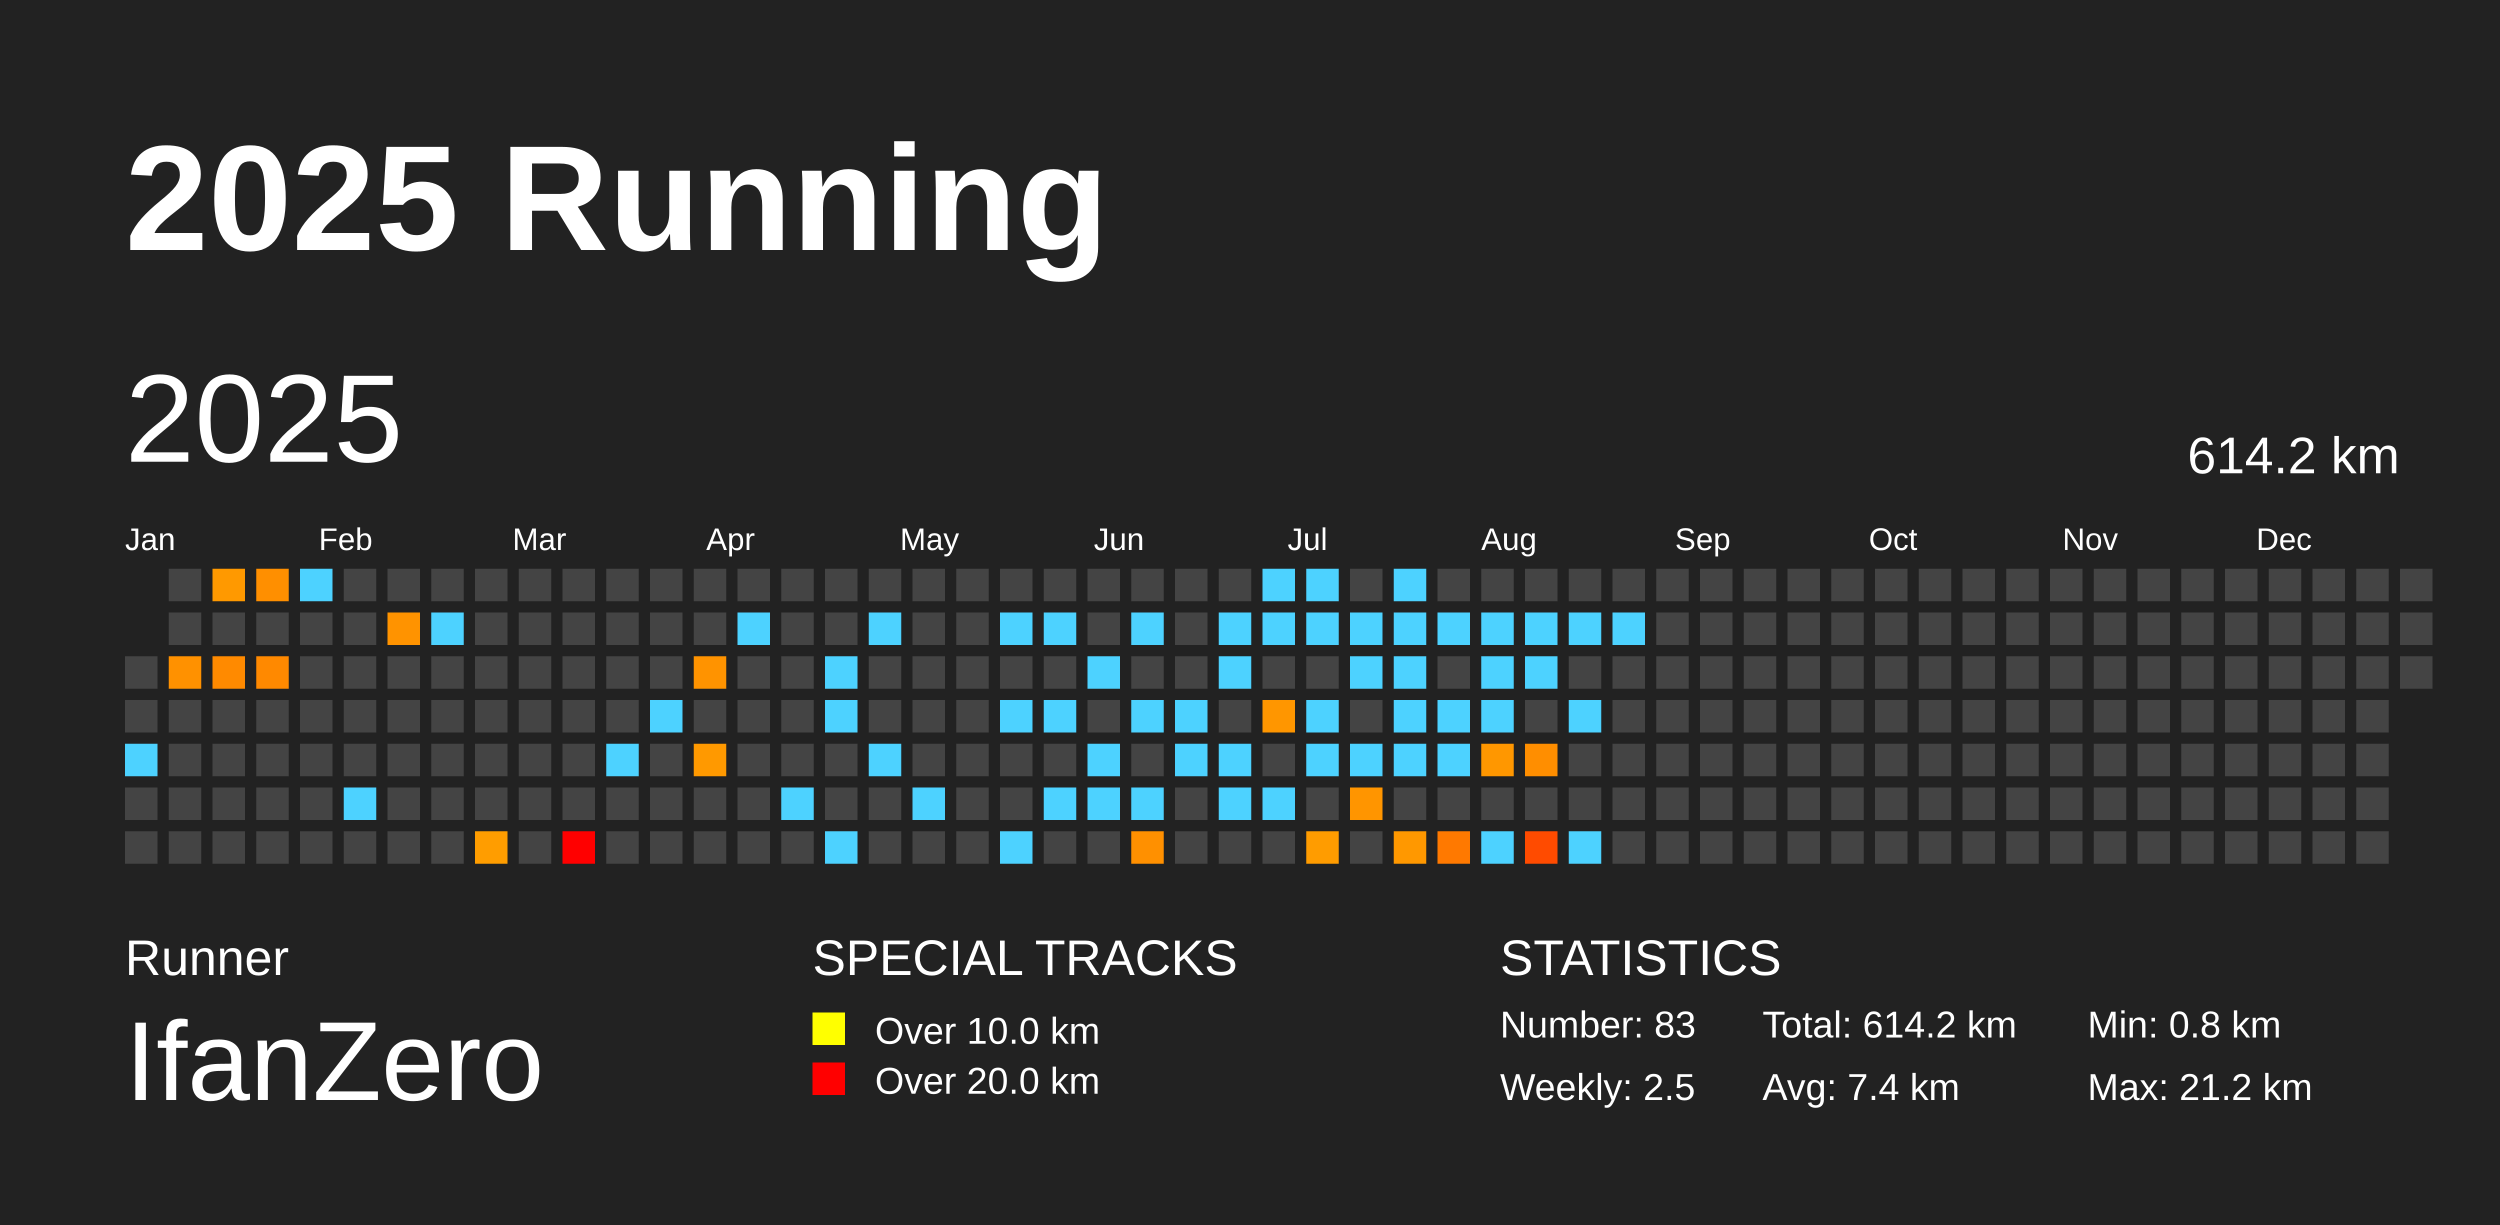
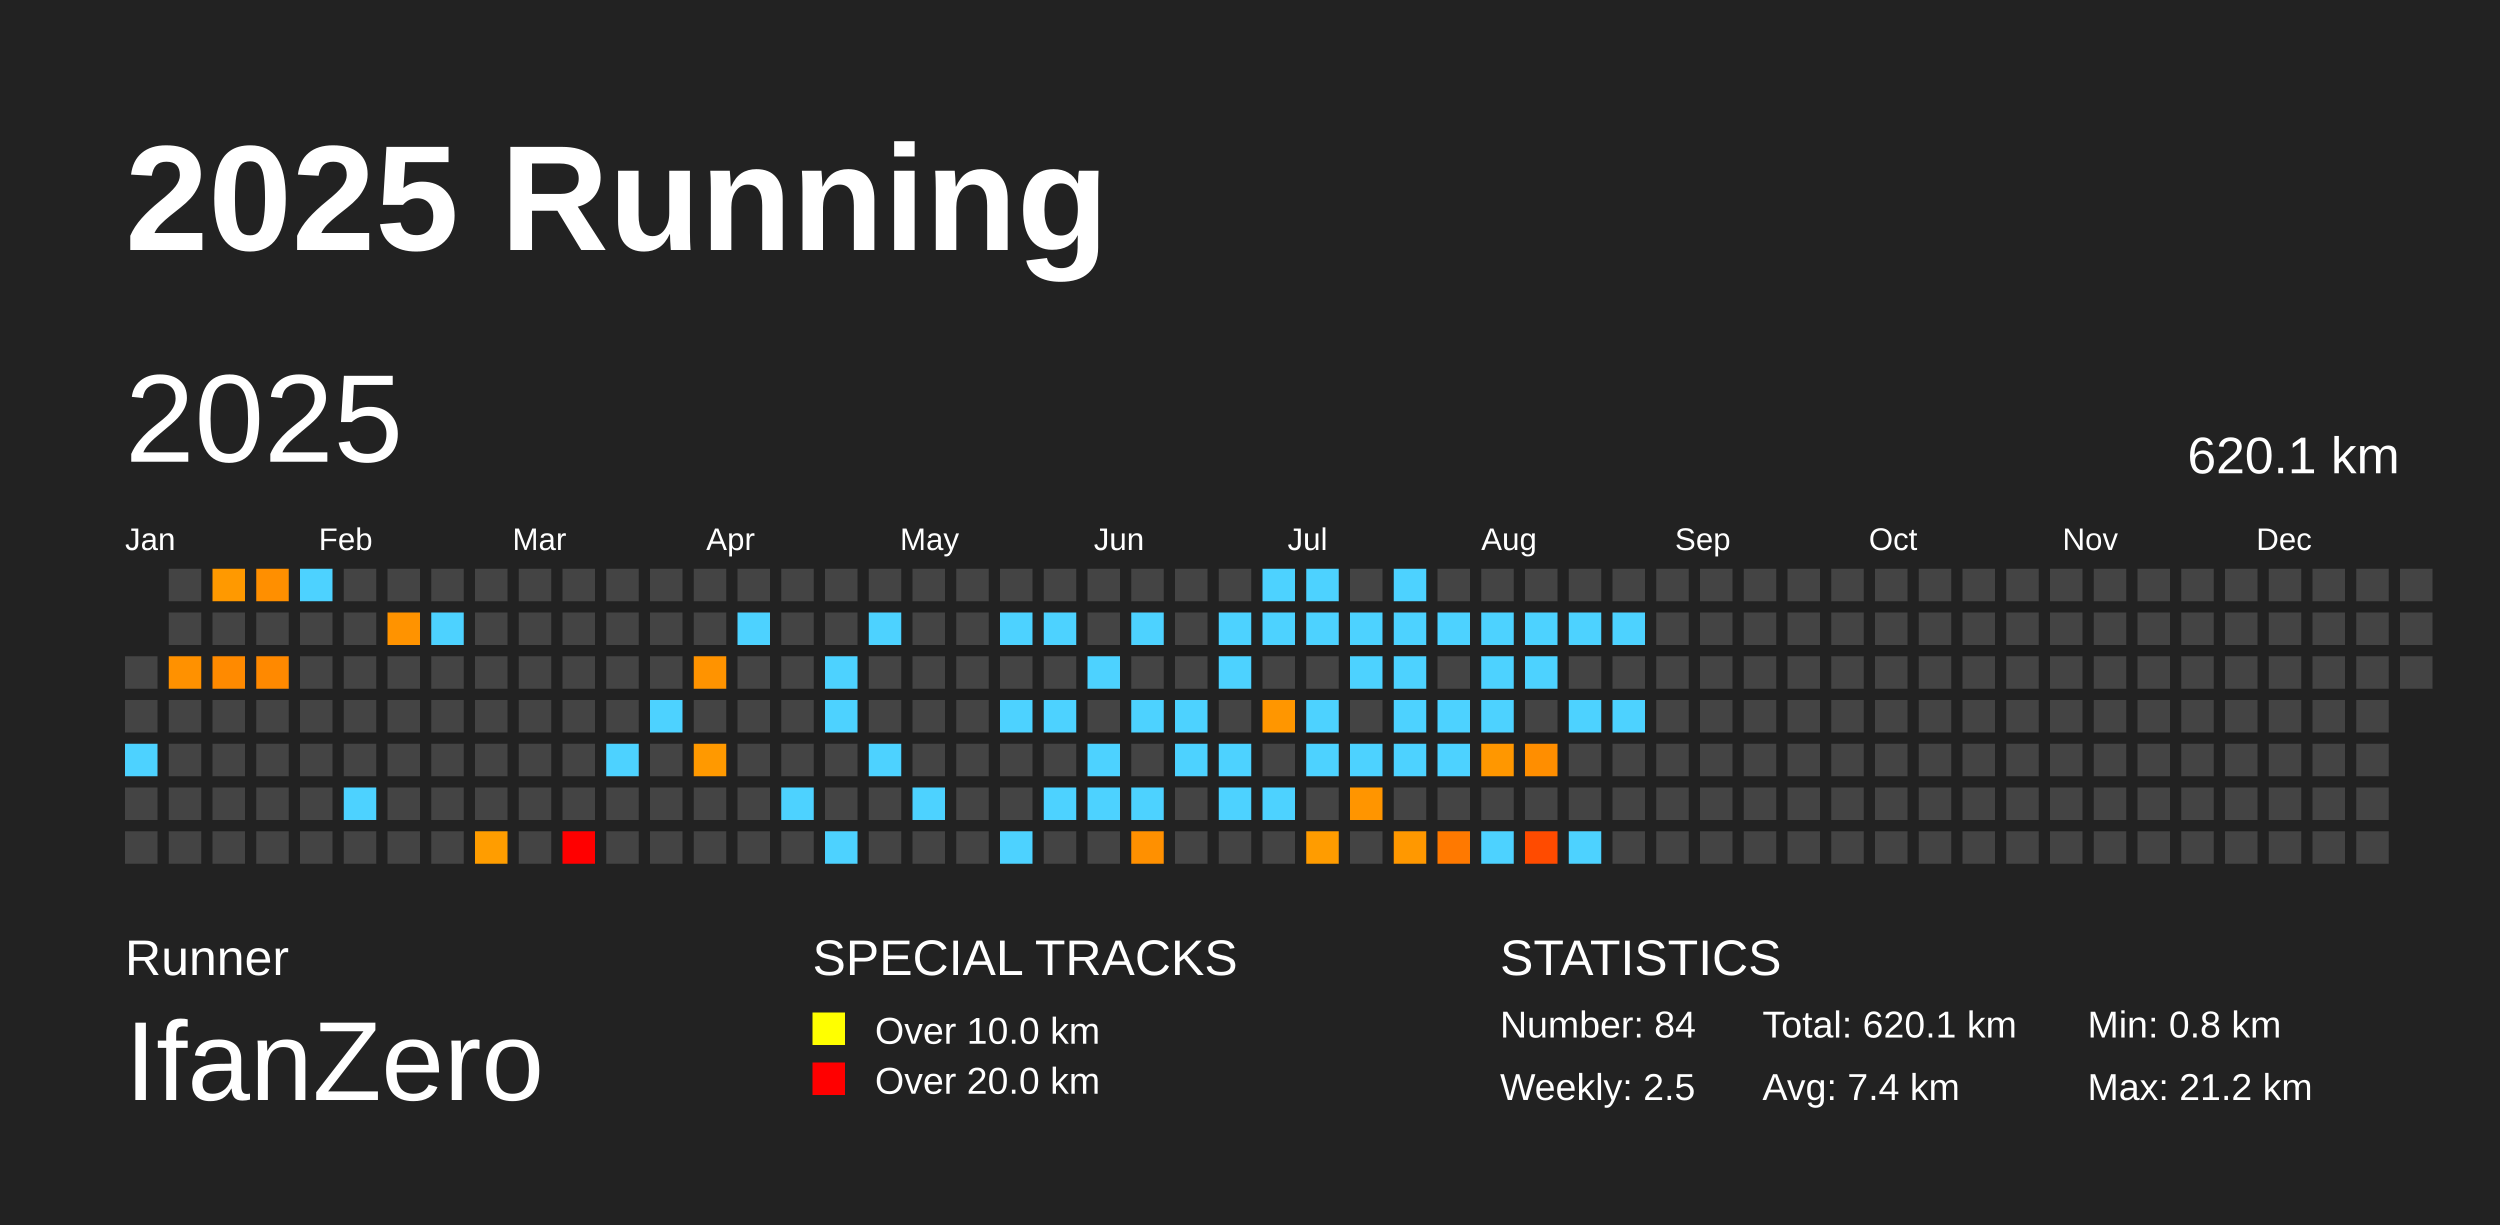
<svg xmlns="http://www.w3.org/2000/svg" baseProfile="full" height="98mm" version="1.1" viewBox="0,0,200,98" width="200mm">
  <defs />
  <rect fill="#222222" height="98" width="200" x="0" y="0" />
  <text fill="#FFFFFF" style="font-size:12px; font-family:Arial; font-weight:bold;" x="10" y="20">2025 Running</text>
  <text fill="#FFFFFF" style="font-size:4px; font-family:Arial" x="10" y="78">Runner</text>
  <text fill="#FFFFFF" style="font-size:9px; font-family:Arial" x="10" y="88">IfanZero</text>
  <text fill="#FFFFFF" style="font-size:4px; font-family:Arial" x="65" y="78">SPECIAL TRACKS</text>
  <rect fill="yellow" height="2.6" width="2.6" x="65" y="81" />
  <text fill="#FFFFFF" style="font-size:3px; font-family:Arial" x="70" y="83.5">Over 10.0 km</text>
  <rect fill="red" height="2.6" width="2.6" x="65" y="85" />
  <text fill="#FFFFFF" style="font-size:3px; font-family:Arial" x="70" y="87.5">Over 20.0 km</text>
  <text fill="#FFFFFF" style="font-size:4px; font-family:Arial" x="120" y="78">STATISTICS</text>
-   <text fill="#FFFFFF" style="font-size:3px; font-family:Arial" x="120" y="83">Number: 83</text>
+   <text fill="#FFFFFF" style="font-size:3px; font-family:Arial" x="120" y="83">Number: 84</text>
  <text fill="#FFFFFF" style="font-size:3px; font-family:Arial" x="120" y="88">Weekly: 2.5</text>
-   <text fill="#FFFFFF" style="font-size:3px; font-family:Arial" x="141" y="83">Total: 614.2 km</text>
+   <text fill="#FFFFFF" style="font-size:3px; font-family:Arial" x="141" y="83">Total: 620.1 km</text>
  <text fill="#FFFFFF" style="font-size:3px; font-family:Arial" x="141" y="88">Avg: 7.4 km</text>
  <text fill="#FFFFFF" style="font-size:3px; font-family:Arial" x="167" y="83">Min: 0.8 km</text>
  <text fill="#FFFFFF" style="font-size:3px; font-family:Arial" x="167" y="88">Max: 21.2 km</text>
  <text dominant-baseline="hanging" fill="#FFFFFF" style="font-size:10.0px; font-family:Arial;" x="10" y="30">2025</text>
-   <text dominant-baseline="hanging" fill="#FFFFFF" style="font-size:4.125px; font-family:Arial;" x="175" y="35">614.2 km</text>
+   <text dominant-baseline="hanging" fill="#FFFFFF" style="font-size:4.125px; font-family:Arial;" x="175" y="35">620.1 km</text>
  <text fill="#FFFFFF" style="font-size:2.5px; font-family:Arial" x="10.0" y="44">Jan</text>
  <text fill="#FFFFFF" style="font-size:2.5px; font-family:Arial" x="25.5" y="44">Feb</text>
  <text fill="#FFFFFF" style="font-size:2.5px; font-family:Arial" x="41.0" y="44">Mar</text>
  <text fill="#FFFFFF" style="font-size:2.5px; font-family:Arial" x="56.5" y="44">Apr</text>
  <text fill="#FFFFFF" style="font-size:2.5px; font-family:Arial" x="72.0" y="44">May</text>
  <text fill="#FFFFFF" style="font-size:2.5px; font-family:Arial" x="87.5" y="44">Jun</text>
  <text fill="#FFFFFF" style="font-size:2.5px; font-family:Arial" x="103.0" y="44">Jul</text>
  <text fill="#FFFFFF" style="font-size:2.5px; font-family:Arial" x="118.5" y="44">Aug</text>
  <text fill="#FFFFFF" style="font-size:2.5px; font-family:Arial" x="134.0" y="44">Sep</text>
  <text fill="#FFFFFF" style="font-size:2.5px; font-family:Arial" x="149.5" y="44">Oct</text>
  <text fill="#FFFFFF" style="font-size:2.5px; font-family:Arial" x="165.0" y="44">Nov</text>
  <text fill="#FFFFFF" style="font-size:2.5px; font-family:Arial" x="180.5" y="44">Dec</text>
  <rect fill="#444444" height="2.6" width="2.6" x="10.0" y="52.5" />
  <rect fill="#444444" height="2.6" width="2.6" x="10.0" y="56.0" />
  <rect fill="#4dd2ff" height="2.6" width="2.6" x="10.0" y="59.5" />
  <rect fill="#444444" height="2.6" width="2.6" x="10.0" y="63.0" />
  <rect fill="#444444" height="2.6" width="2.6" x="10.0" y="66.5" />
  <rect fill="#444444" height="2.6" width="2.6" x="13.5" y="45.5" />
  <rect fill="#444444" height="2.6" width="2.6" x="13.5" y="49.0" />
  <rect fill="#ff9100" height="2.6" width="2.6" x="13.5" y="52.5" />
  <rect fill="#444444" height="2.6" width="2.6" x="13.5" y="56.0" />
  <rect fill="#444444" height="2.6" width="2.6" x="13.5" y="59.5" />
  <rect fill="#444444" height="2.6" width="2.6" x="13.5" y="63.0" />
  <rect fill="#444444" height="2.6" width="2.6" x="13.5" y="66.5" />
  <rect fill="#ff9900" height="2.6" width="2.6" x="17.0" y="45.5" />
  <rect fill="#444444" height="2.6" width="2.6" x="17.0" y="49.0" />
  <rect fill="#ff8a00" height="2.6" width="2.6" x="17.0" y="52.5" />
  <rect fill="#444444" height="2.6" width="2.6" x="17.0" y="56.0" />
  <rect fill="#444444" height="2.6" width="2.6" x="17.0" y="59.5" />
  <rect fill="#444444" height="2.6" width="2.6" x="17.0" y="63.0" />
  <rect fill="#444444" height="2.6" width="2.6" x="17.0" y="66.5" />
  <rect fill="#ff8f00" height="2.6" width="2.6" x="20.5" y="45.5" />
  <rect fill="#444444" height="2.6" width="2.6" x="20.5" y="49.0" />
  <rect fill="#ff8900" height="2.6" width="2.6" x="20.5" y="52.5" />
  <rect fill="#444444" height="2.6" width="2.6" x="20.5" y="56.0" />
  <rect fill="#444444" height="2.6" width="2.6" x="20.5" y="59.5" />
  <rect fill="#444444" height="2.6" width="2.6" x="20.5" y="63.0" />
  <rect fill="#444444" height="2.6" width="2.6" x="20.5" y="66.5" />
  <rect fill="#4dd2ff" height="2.6" width="2.6" x="24.0" y="45.5" />
  <rect fill="#444444" height="2.6" width="2.6" x="24.0" y="49.0" />
  <rect fill="#444444" height="2.6" width="2.6" x="24.0" y="52.5" />
  <rect fill="#444444" height="2.6" width="2.6" x="24.0" y="56.0" />
  <rect fill="#444444" height="2.6" width="2.6" x="24.0" y="59.5" />
  <rect fill="#444444" height="2.6" width="2.6" x="24.0" y="63.0" />
  <rect fill="#444444" height="2.6" width="2.6" x="24.0" y="66.5" />
  <rect fill="#444444" height="2.6" width="2.6" x="27.5" y="45.5" />
  <rect fill="#444444" height="2.6" width="2.6" x="27.5" y="49.0" />
  <rect fill="#444444" height="2.6" width="2.6" x="27.5" y="52.5" />
  <rect fill="#444444" height="2.6" width="2.6" x="27.5" y="56.0" />
  <rect fill="#444444" height="2.6" width="2.6" x="27.5" y="59.5" />
  <rect fill="#4dd2ff" height="2.6" width="2.6" x="27.5" y="63.0" />
  <rect fill="#444444" height="2.6" width="2.6" x="27.5" y="66.5" />
  <rect fill="#444444" height="2.6" width="2.6" x="31.0" y="45.5" />
  <rect fill="#ff9300" height="2.6" width="2.6" x="31.0" y="49.0" />
  <rect fill="#444444" height="2.6" width="2.6" x="31.0" y="52.5" />
  <rect fill="#444444" height="2.6" width="2.6" x="31.0" y="56.0" />
  <rect fill="#444444" height="2.6" width="2.6" x="31.0" y="59.5" />
  <rect fill="#444444" height="2.6" width="2.6" x="31.0" y="63.0" />
  <rect fill="#444444" height="2.6" width="2.6" x="31.0" y="66.5" />
  <rect fill="#444444" height="2.6" width="2.6" x="34.5" y="45.5" />
  <rect fill="#4dd2ff" height="2.6" width="2.6" x="34.5" y="49.0" />
  <rect fill="#444444" height="2.6" width="2.6" x="34.5" y="52.5" />
  <rect fill="#444444" height="2.6" width="2.6" x="34.5" y="56.0" />
  <rect fill="#444444" height="2.6" width="2.6" x="34.5" y="59.5" />
  <rect fill="#444444" height="2.6" width="2.6" x="34.5" y="63.0" />
  <rect fill="#444444" height="2.6" width="2.6" x="34.5" y="66.5" />
  <rect fill="#444444" height="2.6" width="2.6" x="38.0" y="45.5" />
  <rect fill="#444444" height="2.6" width="2.6" x="38.0" y="49.0" />
  <rect fill="#444444" height="2.6" width="2.6" x="38.0" y="52.5" />
  <rect fill="#444444" height="2.6" width="2.6" x="38.0" y="56.0" />
  <rect fill="#444444" height="2.6" width="2.6" x="38.0" y="59.5" />
  <rect fill="#444444" height="2.6" width="2.6" x="38.0" y="63.0" />
  <rect fill="#ff9d00" height="2.6" width="2.6" x="38.0" y="66.5" />
  <rect fill="#444444" height="2.6" width="2.6" x="41.5" y="45.5" />
  <rect fill="#444444" height="2.6" width="2.6" x="41.5" y="49.0" />
  <rect fill="#444444" height="2.6" width="2.6" x="41.5" y="52.5" />
  <rect fill="#444444" height="2.6" width="2.6" x="41.5" y="56.0" />
  <rect fill="#444444" height="2.6" width="2.6" x="41.5" y="59.5" />
  <rect fill="#444444" height="2.6" width="2.6" x="41.5" y="63.0" />
  <rect fill="#444444" height="2.6" width="2.6" x="41.5" y="66.5" />
  <rect fill="#444444" height="2.6" width="2.6" x="45.0" y="45.5" />
  <rect fill="#444444" height="2.6" width="2.6" x="45.0" y="49.0" />
  <rect fill="#444444" height="2.6" width="2.6" x="45.0" y="52.5" />
  <rect fill="#444444" height="2.6" width="2.6" x="45.0" y="56.0" />
  <rect fill="#444444" height="2.6" width="2.6" x="45.0" y="59.5" />
  <rect fill="#444444" height="2.6" width="2.6" x="45.0" y="63.0" />
  <rect fill="red" height="2.6" width="2.6" x="45.0" y="66.5" />
  <rect fill="#444444" height="2.6" width="2.6" x="48.5" y="45.5" />
  <rect fill="#444444" height="2.6" width="2.6" x="48.5" y="49.0" />
  <rect fill="#444444" height="2.6" width="2.6" x="48.5" y="52.5" />
  <rect fill="#444444" height="2.6" width="2.6" x="48.5" y="56.0" />
  <rect fill="#4dd2ff" height="2.6" width="2.6" x="48.5" y="59.5" />
  <rect fill="#444444" height="2.6" width="2.6" x="48.5" y="63.0" />
  <rect fill="#444444" height="2.6" width="2.6" x="48.5" y="66.5" />
  <rect fill="#444444" height="2.6" width="2.6" x="52.0" y="45.5" />
  <rect fill="#444444" height="2.6" width="2.6" x="52.0" y="49.0" />
  <rect fill="#444444" height="2.6" width="2.6" x="52.0" y="52.5" />
  <rect fill="#4dd2ff" height="2.6" width="2.6" x="52.0" y="56.0" />
  <rect fill="#444444" height="2.6" width="2.6" x="52.0" y="59.5" />
  <rect fill="#444444" height="2.6" width="2.6" x="52.0" y="63.0" />
  <rect fill="#444444" height="2.6" width="2.6" x="52.0" y="66.5" />
  <rect fill="#444444" height="2.6" width="2.6" x="55.5" y="45.5" />
  <rect fill="#444444" height="2.6" width="2.6" x="55.5" y="49.0" />
  <rect fill="#ff9300" height="2.6" width="2.6" x="55.5" y="52.5" />
  <rect fill="#444444" height="2.6" width="2.6" x="55.5" y="56.0" />
  <rect fill="#ff9900" height="2.6" width="2.6" x="55.5" y="59.5" />
  <rect fill="#444444" height="2.6" width="2.6" x="55.5" y="63.0" />
  <rect fill="#444444" height="2.6" width="2.6" x="55.5" y="66.5" />
  <rect fill="#444444" height="2.6" width="2.6" x="59.0" y="45.5" />
  <rect fill="#4dd2ff" height="2.6" width="2.6" x="59.0" y="49.0" />
  <rect fill="#444444" height="2.6" width="2.6" x="59.0" y="52.5" />
  <rect fill="#444444" height="2.6" width="2.6" x="59.0" y="56.0" />
  <rect fill="#444444" height="2.6" width="2.6" x="59.0" y="59.5" />
  <rect fill="#444444" height="2.6" width="2.6" x="59.0" y="63.0" />
  <rect fill="#444444" height="2.6" width="2.6" x="59.0" y="66.5" />
  <rect fill="#444444" height="2.6" width="2.6" x="62.5" y="45.5" />
  <rect fill="#444444" height="2.6" width="2.6" x="62.5" y="49.0" />
  <rect fill="#444444" height="2.6" width="2.6" x="62.5" y="52.5" />
  <rect fill="#444444" height="2.6" width="2.6" x="62.5" y="56.0" />
  <rect fill="#444444" height="2.6" width="2.6" x="62.5" y="59.5" />
  <rect fill="#4dd2ff" height="2.6" width="2.6" x="62.5" y="63.0" />
  <rect fill="#444444" height="2.6" width="2.6" x="62.5" y="66.5" />
  <rect fill="#444444" height="2.6" width="2.6" x="66.0" y="45.5" />
  <rect fill="#444444" height="2.6" width="2.6" x="66.0" y="49.0" />
  <rect fill="#4dd2ff" height="2.6" width="2.6" x="66.0" y="52.5" />
  <rect fill="#4dd2ff" height="2.6" width="2.6" x="66.0" y="56.0" />
  <rect fill="#444444" height="2.6" width="2.6" x="66.0" y="59.5" />
  <rect fill="#444444" height="2.6" width="2.6" x="66.0" y="63.0" />
  <rect fill="#4dd2ff" height="2.6" width="2.6" x="66.0" y="66.5" />
  <rect fill="#444444" height="2.6" width="2.6" x="69.5" y="45.5" />
  <rect fill="#4dd2ff" height="2.6" width="2.6" x="69.5" y="49.0" />
  <rect fill="#444444" height="2.6" width="2.6" x="69.5" y="52.5" />
  <rect fill="#444444" height="2.6" width="2.6" x="69.5" y="56.0" />
  <rect fill="#4dd2ff" height="2.6" width="2.6" x="69.5" y="59.5" />
  <rect fill="#444444" height="2.6" width="2.6" x="69.5" y="63.0" />
  <rect fill="#444444" height="2.6" width="2.6" x="69.5" y="66.5" />
  <rect fill="#444444" height="2.6" width="2.6" x="73.0" y="45.5" />
  <rect fill="#444444" height="2.6" width="2.6" x="73.0" y="49.0" />
  <rect fill="#444444" height="2.6" width="2.6" x="73.0" y="52.5" />
  <rect fill="#444444" height="2.6" width="2.6" x="73.0" y="56.0" />
  <rect fill="#444444" height="2.6" width="2.6" x="73.0" y="59.5" />
  <rect fill="#4dd2ff" height="2.6" width="2.6" x="73.0" y="63.0" />
  <rect fill="#444444" height="2.6" width="2.6" x="73.0" y="66.5" />
  <rect fill="#444444" height="2.6" width="2.6" x="76.5" y="45.5" />
  <rect fill="#444444" height="2.6" width="2.6" x="76.5" y="49.0" />
  <rect fill="#444444" height="2.6" width="2.6" x="76.5" y="52.5" />
  <rect fill="#444444" height="2.6" width="2.6" x="76.5" y="56.0" />
  <rect fill="#444444" height="2.6" width="2.6" x="76.5" y="59.5" />
  <rect fill="#444444" height="2.6" width="2.6" x="76.5" y="63.0" />
  <rect fill="#444444" height="2.6" width="2.6" x="76.5" y="66.5" />
  <rect fill="#444444" height="2.6" width="2.6" x="80.0" y="45.5" />
  <rect fill="#4dd2ff" height="2.6" width="2.6" x="80.0" y="49.0" />
  <rect fill="#444444" height="2.6" width="2.6" x="80.0" y="52.5" />
  <rect fill="#4dd2ff" height="2.6" width="2.6" x="80.0" y="56.0" />
  <rect fill="#444444" height="2.6" width="2.6" x="80.0" y="59.5" />
  <rect fill="#444444" height="2.6" width="2.6" x="80.0" y="63.0" />
  <rect fill="#4dd2ff" height="2.6" width="2.6" x="80.0" y="66.5" />
  <rect fill="#444444" height="2.6" width="2.6" x="83.5" y="45.5" />
  <rect fill="#4dd2ff" height="2.6" width="2.6" x="83.5" y="49.0" />
  <rect fill="#444444" height="2.6" width="2.6" x="83.5" y="52.5" />
  <rect fill="#4dd2ff" height="2.6" width="2.6" x="83.5" y="56.0" />
  <rect fill="#444444" height="2.6" width="2.6" x="83.5" y="59.5" />
  <rect fill="#4dd2ff" height="2.6" width="2.6" x="83.5" y="63.0" />
  <rect fill="#444444" height="2.6" width="2.6" x="83.5" y="66.5" />
  <rect fill="#444444" height="2.6" width="2.6" x="87.0" y="45.5" />
  <rect fill="#444444" height="2.6" width="2.6" x="87.0" y="49.0" />
  <rect fill="#4dd2ff" height="2.6" width="2.6" x="87.0" y="52.5" />
  <rect fill="#444444" height="2.6" width="2.6" x="87.0" y="56.0" />
  <rect fill="#4dd2ff" height="2.6" width="2.6" x="87.0" y="59.5" />
  <rect fill="#4dd2ff" height="2.6" width="2.6" x="87.0" y="63.0" />
  <rect fill="#444444" height="2.6" width="2.6" x="87.0" y="66.5" />
  <rect fill="#444444" height="2.6" width="2.6" x="90.5" y="45.5" />
  <rect fill="#4dd2ff" height="2.6" width="2.6" x="90.5" y="49.0" />
  <rect fill="#444444" height="2.6" width="2.6" x="90.5" y="52.5" />
  <rect fill="#4dd2ff" height="2.6" width="2.6" x="90.5" y="56.0" />
  <rect fill="#444444" height="2.6" width="2.6" x="90.5" y="59.5" />
  <rect fill="#4dd2ff" height="2.6" width="2.6" x="90.5" y="63.0" />
  <rect fill="#ff9000" height="2.6" width="2.6" x="90.5" y="66.5" />
  <rect fill="#444444" height="2.6" width="2.6" x="94.0" y="45.5" />
  <rect fill="#444444" height="2.6" width="2.6" x="94.0" y="49.0" />
  <rect fill="#444444" height="2.6" width="2.6" x="94.0" y="52.5" />
  <rect fill="#4dd2ff" height="2.6" width="2.6" x="94.0" y="56.0" />
  <rect fill="#4dd2ff" height="2.6" width="2.6" x="94.0" y="59.5" />
  <rect fill="#444444" height="2.6" width="2.6" x="94.0" y="63.0" />
  <rect fill="#444444" height="2.6" width="2.6" x="94.0" y="66.5" />
  <rect fill="#444444" height="2.6" width="2.6" x="97.5" y="45.5" />
  <rect fill="#4dd2ff" height="2.6" width="2.6" x="97.5" y="49.0" />
  <rect fill="#4dd2ff" height="2.6" width="2.6" x="97.5" y="52.5" />
  <rect fill="#444444" height="2.6" width="2.6" x="97.5" y="56.0" />
  <rect fill="#4dd2ff" height="2.6" width="2.6" x="97.5" y="59.5" />
  <rect fill="#4dd2ff" height="2.6" width="2.6" x="97.5" y="63.0" />
  <rect fill="#444444" height="2.6" width="2.6" x="97.5" y="66.5" />
  <rect fill="#4dd2ff" height="2.6" width="2.6" x="101.0" y="45.5" />
  <rect fill="#4dd2ff" height="2.6" width="2.6" x="101.0" y="49.0" />
  <rect fill="#444444" height="2.6" width="2.6" x="101.0" y="52.5" />
  <rect fill="#ff9600" height="2.6" width="2.6" x="101.0" y="56.0" />
  <rect fill="#444444" height="2.6" width="2.6" x="101.0" y="59.5" />
  <rect fill="#4dd2ff" height="2.6" width="2.6" x="101.0" y="63.0" />
  <rect fill="#444444" height="2.6" width="2.6" x="101.0" y="66.5" />
  <rect fill="#4dd2ff" height="2.6" width="2.6" x="104.5" y="45.5" />
  <rect fill="#4dd2ff" height="2.6" width="2.6" x="104.5" y="49.0" />
  <rect fill="#444444" height="2.6" width="2.6" x="104.5" y="52.5" />
  <rect fill="#4dd2ff" height="2.6" width="2.6" x="104.5" y="56.0" />
  <rect fill="#4dd2ff" height="2.6" width="2.6" x="104.5" y="59.5" />
  <rect fill="#444444" height="2.6" width="2.6" x="104.5" y="63.0" />
  <rect fill="#ff9c00" height="2.6" width="2.6" x="104.5" y="66.5" />
  <rect fill="#444444" height="2.6" width="2.6" x="108.0" y="45.5" />
  <rect fill="#4dd2ff" height="2.6" width="2.6" x="108.0" y="49.0" />
  <rect fill="#4dd2ff" height="2.6" width="2.6" x="108.0" y="52.5" />
  <rect fill="#444444" height="2.6" width="2.6" x="108.0" y="56.0" />
  <rect fill="#4dd2ff" height="2.6" width="2.6" x="108.0" y="59.5" />
  <rect fill="#ff9500" height="2.6" width="2.6" x="108.0" y="63.0" />
  <rect fill="#444444" height="2.6" width="2.6" x="108.0" y="66.5" />
  <rect fill="#4dd2ff" height="2.6" width="2.6" x="111.5" y="45.5" />
  <rect fill="#4dd2ff" height="2.6" width="2.6" x="111.5" y="49.0" />
  <rect fill="#4dd2ff" height="2.6" width="2.6" x="111.5" y="52.5" />
  <rect fill="#4dd2ff" height="2.6" width="2.6" x="111.5" y="56.0" />
  <rect fill="#4dd2ff" height="2.6" width="2.6" x="111.5" y="59.5" />
  <rect fill="#444444" height="2.6" width="2.6" x="111.5" y="63.0" />
  <rect fill="#ff9800" height="2.6" width="2.6" x="111.5" y="66.5" />
  <rect fill="#444444" height="2.6" width="2.6" x="115.0" y="45.5" />
  <rect fill="#4dd2ff" height="2.6" width="2.6" x="115.0" y="49.0" />
  <rect fill="#444444" height="2.6" width="2.6" x="115.0" y="52.5" />
  <rect fill="#4dd2ff" height="2.6" width="2.6" x="115.0" y="56.0" />
  <rect fill="#4dd2ff" height="2.6" width="2.6" x="115.0" y="59.5" />
  <rect fill="#444444" height="2.6" width="2.6" x="115.0" y="63.0" />
  <rect fill="#ff7900" height="2.6" width="2.6" x="115.0" y="66.5" />
  <rect fill="#444444" height="2.6" width="2.6" x="118.5" y="45.5" />
  <rect fill="#4dd2ff" height="2.6" width="2.6" x="118.5" y="49.0" />
  <rect fill="#4dd2ff" height="2.6" width="2.6" x="118.5" y="52.5" />
  <rect fill="#4dd2ff" height="2.6" width="2.6" x="118.5" y="56.0" />
  <rect fill="#ff9700" height="2.6" width="2.6" x="118.5" y="59.5" />
  <rect fill="#444444" height="2.6" width="2.6" x="118.5" y="63.0" />
  <rect fill="#4dd2ff" height="2.6" width="2.6" x="118.5" y="66.5" />
  <rect fill="#444444" height="2.6" width="2.6" x="122.0" y="45.5" />
  <rect fill="#4dd2ff" height="2.6" width="2.6" x="122.0" y="49.0" />
  <rect fill="#4dd2ff" height="2.6" width="2.6" x="122.0" y="52.5" />
  <rect fill="#444444" height="2.6" width="2.6" x="122.0" y="56.0" />
  <rect fill="#ff8e00" height="2.6" width="2.6" x="122.0" y="59.5" />
  <rect fill="#444444" height="2.6" width="2.6" x="122.0" y="63.0" />
  <rect fill="#ff4b00" height="2.6" width="2.6" x="122.0" y="66.5" />
  <rect fill="#444444" height="2.6" width="2.6" x="125.5" y="45.5" />
  <rect fill="#4dd2ff" height="2.6" width="2.6" x="125.5" y="49.0" />
  <rect fill="#444444" height="2.6" width="2.6" x="125.5" y="52.5" />
  <rect fill="#4dd2ff" height="2.6" width="2.6" x="125.5" y="56.0" />
  <rect fill="#444444" height="2.6" width="2.6" x="125.5" y="59.5" />
  <rect fill="#444444" height="2.6" width="2.6" x="125.5" y="63.0" />
  <rect fill="#4dd2ff" height="2.6" width="2.6" x="125.5" y="66.5" />
  <rect fill="#444444" height="2.6" width="2.6" x="129.0" y="45.5" />
  <rect fill="#4dd2ff" height="2.6" width="2.6" x="129.0" y="49.0" />
  <rect fill="#444444" height="2.6" width="2.6" x="129.0" y="52.5" />
-   <rect fill="#444444" height="2.6" width="2.6" x="129.0" y="56.0" />
+   <rect fill="#4dd2ff" height="2.6" width="2.6" x="129.0" y="56.0" />
  <rect fill="#444444" height="2.6" width="2.6" x="129.0" y="59.5" />
  <rect fill="#444444" height="2.6" width="2.6" x="129.0" y="63.0" />
  <rect fill="#444444" height="2.6" width="2.6" x="129.0" y="66.5" />
  <rect fill="#444444" height="2.6" width="2.6" x="132.5" y="45.5" />
  <rect fill="#444444" height="2.6" width="2.6" x="132.5" y="49.0" />
  <rect fill="#444444" height="2.6" width="2.6" x="132.5" y="52.5" />
  <rect fill="#444444" height="2.6" width="2.6" x="132.5" y="56.0" />
  <rect fill="#444444" height="2.6" width="2.6" x="132.5" y="59.5" />
  <rect fill="#444444" height="2.6" width="2.6" x="132.5" y="63.0" />
  <rect fill="#444444" height="2.6" width="2.6" x="132.5" y="66.5" />
  <rect fill="#444444" height="2.6" width="2.6" x="136.0" y="45.5" />
  <rect fill="#444444" height="2.6" width="2.6" x="136.0" y="49.0" />
  <rect fill="#444444" height="2.6" width="2.6" x="136.0" y="52.5" />
  <rect fill="#444444" height="2.6" width="2.6" x="136.0" y="56.0" />
  <rect fill="#444444" height="2.6" width="2.6" x="136.0" y="59.5" />
  <rect fill="#444444" height="2.6" width="2.6" x="136.0" y="63.0" />
  <rect fill="#444444" height="2.6" width="2.6" x="136.0" y="66.5" />
  <rect fill="#444444" height="2.6" width="2.6" x="139.5" y="45.5" />
  <rect fill="#444444" height="2.6" width="2.6" x="139.5" y="49.0" />
  <rect fill="#444444" height="2.6" width="2.6" x="139.5" y="52.5" />
  <rect fill="#444444" height="2.6" width="2.6" x="139.5" y="56.0" />
  <rect fill="#444444" height="2.6" width="2.6" x="139.5" y="59.5" />
  <rect fill="#444444" height="2.6" width="2.6" x="139.5" y="63.0" />
  <rect fill="#444444" height="2.6" width="2.6" x="139.5" y="66.5" />
  <rect fill="#444444" height="2.6" width="2.6" x="143.0" y="45.5" />
  <rect fill="#444444" height="2.6" width="2.6" x="143.0" y="49.0" />
  <rect fill="#444444" height="2.6" width="2.6" x="143.0" y="52.5" />
  <rect fill="#444444" height="2.6" width="2.6" x="143.0" y="56.0" />
  <rect fill="#444444" height="2.6" width="2.6" x="143.0" y="59.5" />
  <rect fill="#444444" height="2.6" width="2.6" x="143.0" y="63.0" />
  <rect fill="#444444" height="2.6" width="2.6" x="143.0" y="66.5" />
  <rect fill="#444444" height="2.6" width="2.6" x="146.5" y="45.5" />
  <rect fill="#444444" height="2.6" width="2.6" x="146.5" y="49.0" />
  <rect fill="#444444" height="2.6" width="2.6" x="146.5" y="52.5" />
  <rect fill="#444444" height="2.6" width="2.6" x="146.5" y="56.0" />
  <rect fill="#444444" height="2.6" width="2.6" x="146.5" y="59.5" />
  <rect fill="#444444" height="2.6" width="2.6" x="146.5" y="63.0" />
  <rect fill="#444444" height="2.6" width="2.6" x="146.5" y="66.5" />
  <rect fill="#444444" height="2.6" width="2.6" x="150.0" y="45.5" />
  <rect fill="#444444" height="2.6" width="2.6" x="150.0" y="49.0" />
  <rect fill="#444444" height="2.6" width="2.6" x="150.0" y="52.5" />
  <rect fill="#444444" height="2.6" width="2.6" x="150.0" y="56.0" />
  <rect fill="#444444" height="2.6" width="2.6" x="150.0" y="59.5" />
  <rect fill="#444444" height="2.6" width="2.6" x="150.0" y="63.0" />
  <rect fill="#444444" height="2.6" width="2.6" x="150.0" y="66.5" />
  <rect fill="#444444" height="2.6" width="2.6" x="153.5" y="45.5" />
  <rect fill="#444444" height="2.6" width="2.6" x="153.5" y="49.0" />
  <rect fill="#444444" height="2.6" width="2.6" x="153.5" y="52.5" />
  <rect fill="#444444" height="2.6" width="2.6" x="153.5" y="56.0" />
  <rect fill="#444444" height="2.6" width="2.6" x="153.5" y="59.5" />
  <rect fill="#444444" height="2.6" width="2.6" x="153.5" y="63.0" />
  <rect fill="#444444" height="2.6" width="2.6" x="153.5" y="66.5" />
  <rect fill="#444444" height="2.6" width="2.6" x="157.0" y="45.5" />
  <rect fill="#444444" height="2.6" width="2.6" x="157.0" y="49.0" />
  <rect fill="#444444" height="2.6" width="2.6" x="157.0" y="52.5" />
  <rect fill="#444444" height="2.6" width="2.6" x="157.0" y="56.0" />
  <rect fill="#444444" height="2.6" width="2.6" x="157.0" y="59.5" />
  <rect fill="#444444" height="2.6" width="2.6" x="157.0" y="63.0" />
  <rect fill="#444444" height="2.6" width="2.6" x="157.0" y="66.5" />
  <rect fill="#444444" height="2.6" width="2.6" x="160.5" y="45.5" />
  <rect fill="#444444" height="2.6" width="2.6" x="160.5" y="49.0" />
  <rect fill="#444444" height="2.6" width="2.6" x="160.5" y="52.5" />
  <rect fill="#444444" height="2.6" width="2.6" x="160.5" y="56.0" />
  <rect fill="#444444" height="2.6" width="2.6" x="160.5" y="59.5" />
  <rect fill="#444444" height="2.6" width="2.6" x="160.5" y="63.0" />
  <rect fill="#444444" height="2.6" width="2.6" x="160.5" y="66.5" />
  <rect fill="#444444" height="2.6" width="2.6" x="164.0" y="45.5" />
  <rect fill="#444444" height="2.6" width="2.6" x="164.0" y="49.0" />
  <rect fill="#444444" height="2.6" width="2.6" x="164.0" y="52.5" />
  <rect fill="#444444" height="2.6" width="2.6" x="164.0" y="56.0" />
  <rect fill="#444444" height="2.6" width="2.6" x="164.0" y="59.5" />
  <rect fill="#444444" height="2.6" width="2.6" x="164.0" y="63.0" />
  <rect fill="#444444" height="2.6" width="2.6" x="164.0" y="66.5" />
  <rect fill="#444444" height="2.6" width="2.6" x="167.5" y="45.5" />
  <rect fill="#444444" height="2.6" width="2.6" x="167.5" y="49.0" />
  <rect fill="#444444" height="2.6" width="2.6" x="167.5" y="52.5" />
  <rect fill="#444444" height="2.6" width="2.6" x="167.5" y="56.0" />
  <rect fill="#444444" height="2.6" width="2.6" x="167.5" y="59.5" />
  <rect fill="#444444" height="2.6" width="2.6" x="167.5" y="63.0" />
  <rect fill="#444444" height="2.6" width="2.6" x="167.5" y="66.5" />
  <rect fill="#444444" height="2.6" width="2.6" x="171.0" y="45.5" />
  <rect fill="#444444" height="2.6" width="2.6" x="171.0" y="49.0" />
  <rect fill="#444444" height="2.6" width="2.6" x="171.0" y="52.5" />
  <rect fill="#444444" height="2.6" width="2.6" x="171.0" y="56.0" />
  <rect fill="#444444" height="2.6" width="2.6" x="171.0" y="59.5" />
  <rect fill="#444444" height="2.6" width="2.6" x="171.0" y="63.0" />
  <rect fill="#444444" height="2.6" width="2.6" x="171.0" y="66.5" />
  <rect fill="#444444" height="2.6" width="2.6" x="174.5" y="45.5" />
  <rect fill="#444444" height="2.6" width="2.6" x="174.5" y="49.0" />
  <rect fill="#444444" height="2.6" width="2.6" x="174.5" y="52.5" />
  <rect fill="#444444" height="2.6" width="2.6" x="174.5" y="56.0" />
  <rect fill="#444444" height="2.6" width="2.6" x="174.5" y="59.5" />
  <rect fill="#444444" height="2.6" width="2.6" x="174.5" y="63.0" />
  <rect fill="#444444" height="2.6" width="2.6" x="174.5" y="66.5" />
  <rect fill="#444444" height="2.6" width="2.6" x="178.0" y="45.5" />
  <rect fill="#444444" height="2.6" width="2.6" x="178.0" y="49.0" />
  <rect fill="#444444" height="2.6" width="2.6" x="178.0" y="52.5" />
  <rect fill="#444444" height="2.6" width="2.6" x="178.0" y="56.0" />
  <rect fill="#444444" height="2.6" width="2.6" x="178.0" y="59.5" />
  <rect fill="#444444" height="2.6" width="2.6" x="178.0" y="63.0" />
  <rect fill="#444444" height="2.6" width="2.6" x="178.0" y="66.5" />
  <rect fill="#444444" height="2.6" width="2.6" x="181.5" y="45.5" />
  <rect fill="#444444" height="2.6" width="2.6" x="181.5" y="49.0" />
  <rect fill="#444444" height="2.6" width="2.6" x="181.5" y="52.5" />
  <rect fill="#444444" height="2.6" width="2.6" x="181.5" y="56.0" />
  <rect fill="#444444" height="2.6" width="2.6" x="181.5" y="59.5" />
  <rect fill="#444444" height="2.6" width="2.6" x="181.5" y="63.0" />
  <rect fill="#444444" height="2.6" width="2.6" x="181.5" y="66.5" />
  <rect fill="#444444" height="2.6" width="2.6" x="185.0" y="45.5" />
  <rect fill="#444444" height="2.6" width="2.6" x="185.0" y="49.0" />
  <rect fill="#444444" height="2.6" width="2.6" x="185.0" y="52.5" />
  <rect fill="#444444" height="2.6" width="2.6" x="185.0" y="56.0" />
  <rect fill="#444444" height="2.6" width="2.6" x="185.0" y="59.5" />
  <rect fill="#444444" height="2.6" width="2.6" x="185.0" y="63.0" />
  <rect fill="#444444" height="2.6" width="2.6" x="185.0" y="66.5" />
  <rect fill="#444444" height="2.6" width="2.6" x="188.5" y="45.5" />
  <rect fill="#444444" height="2.6" width="2.6" x="188.5" y="49.0" />
  <rect fill="#444444" height="2.6" width="2.6" x="188.5" y="52.5" />
  <rect fill="#444444" height="2.6" width="2.6" x="188.5" y="56.0" />
  <rect fill="#444444" height="2.6" width="2.6" x="188.5" y="59.5" />
  <rect fill="#444444" height="2.6" width="2.6" x="188.5" y="63.0" />
  <rect fill="#444444" height="2.6" width="2.6" x="188.5" y="66.5" />
  <rect fill="#444444" height="2.6" width="2.6" x="192.0" y="45.5" />
  <rect fill="#444444" height="2.6" width="2.6" x="192.0" y="49.0" />
  <rect fill="#444444" height="2.6" width="2.6" x="192.0" y="52.5" />
</svg>
